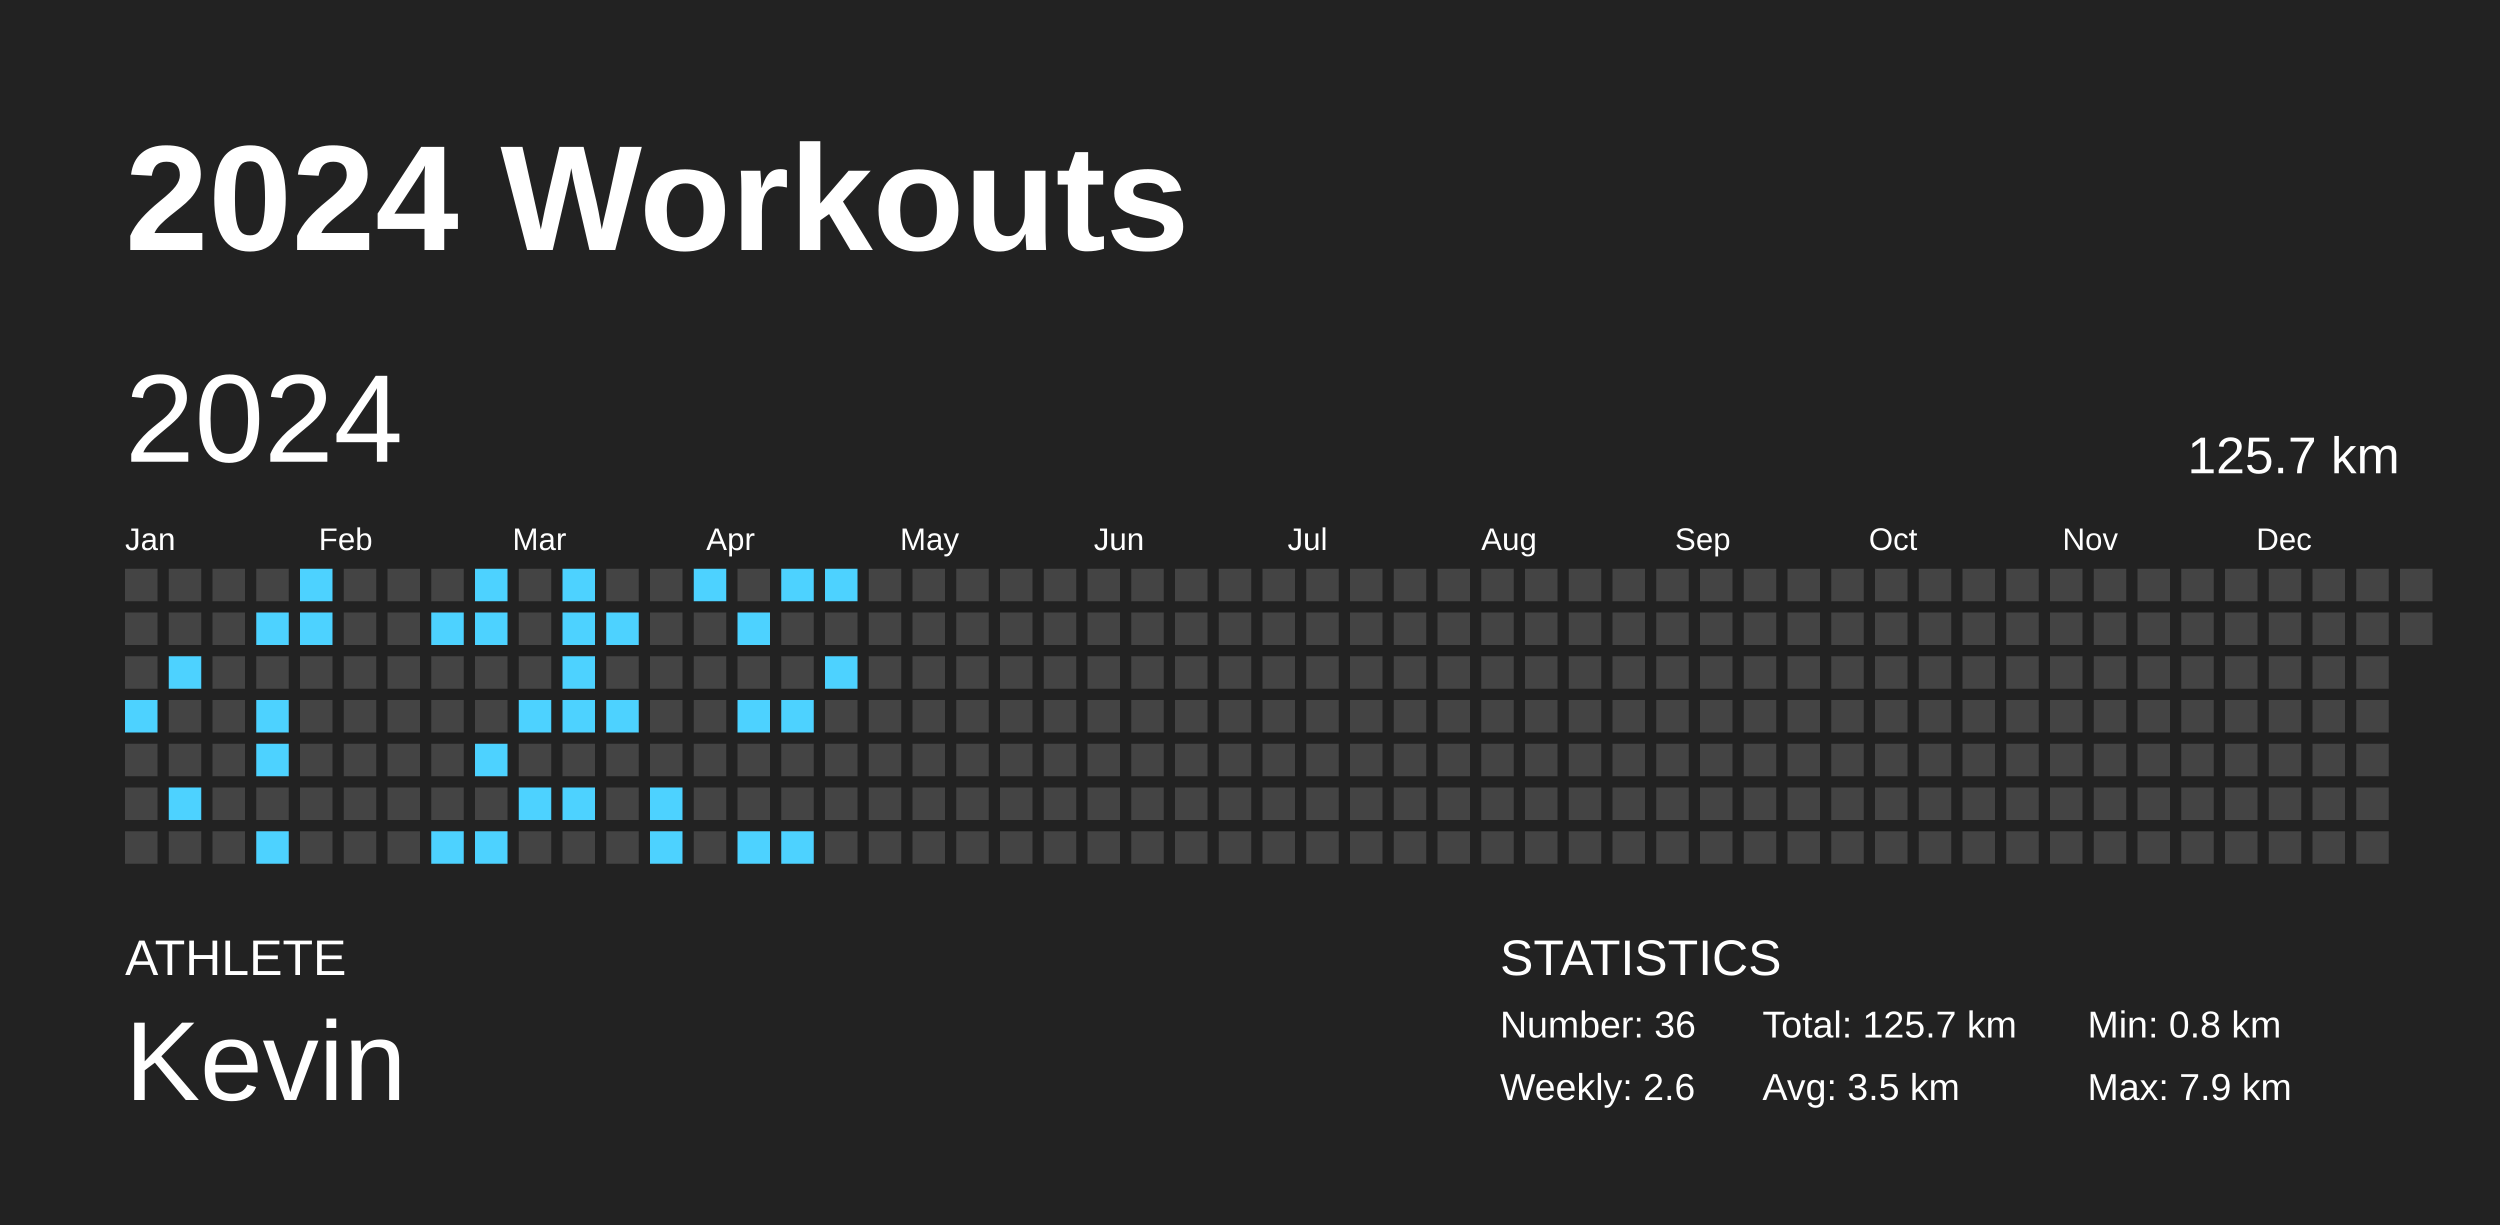
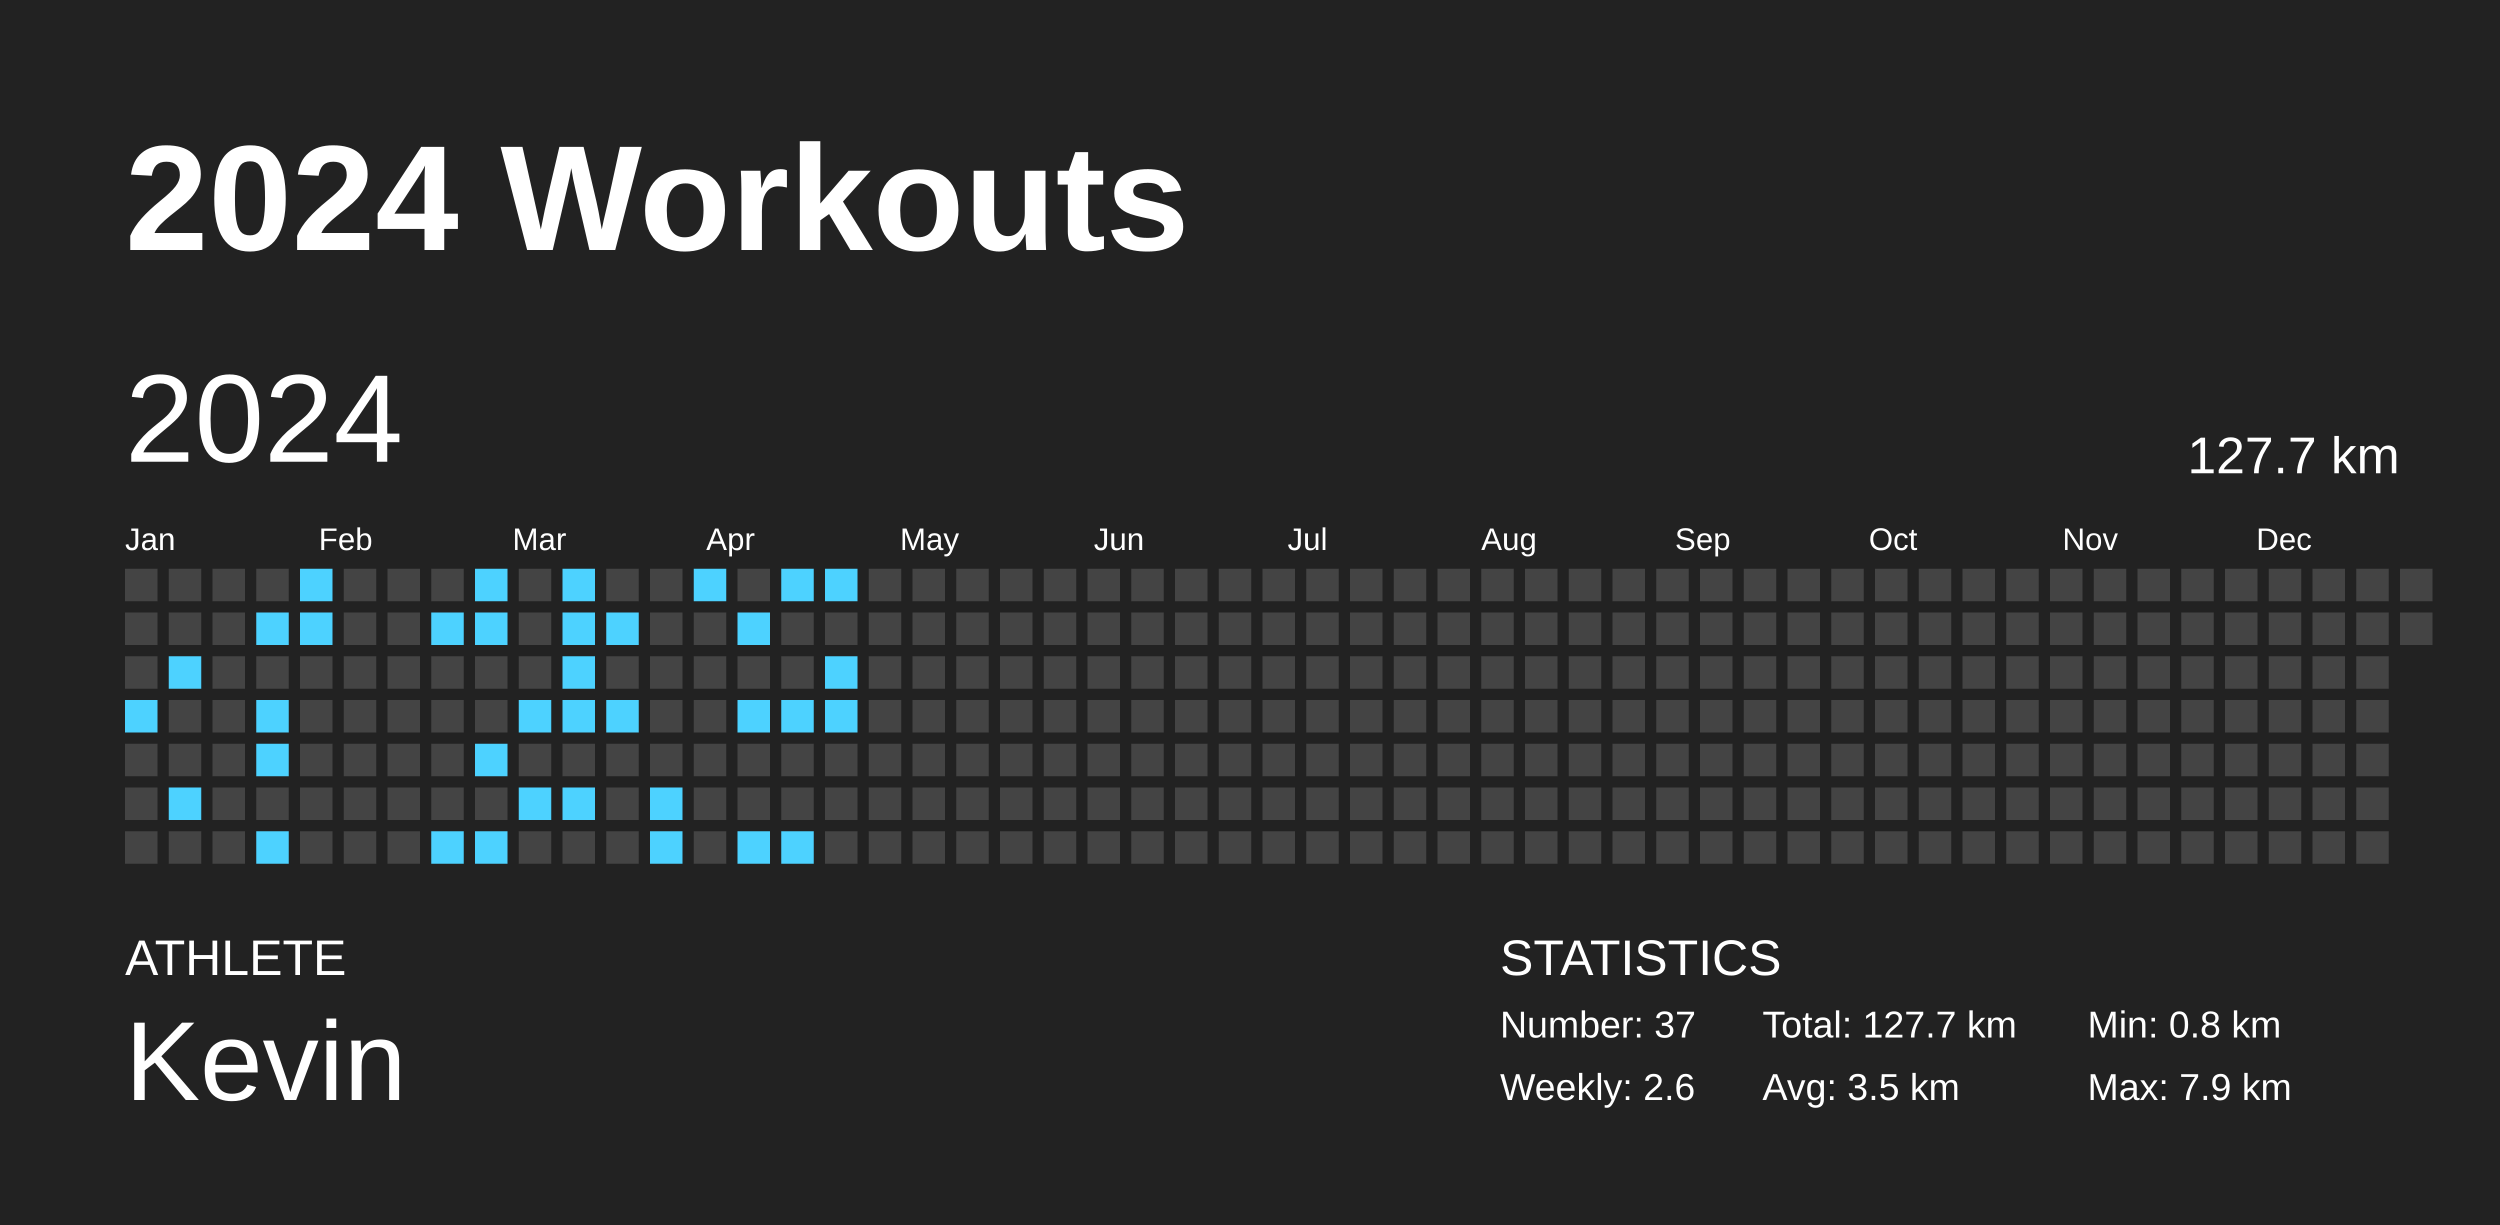
<svg xmlns="http://www.w3.org/2000/svg" baseProfile="full" height="98mm" version="1.1" viewBox="0,0,200,98" width="200mm">
  <defs />
  <rect fill="#222222" height="98" width="200" x="0" y="0" />
  <text fill="#FFFFFF" style="font-size:12px; font-family:Arial; font-weight:bold;" x="10" y="20">2024 Workouts</text>
  <text fill="#FFFFFF" style="font-size:4px; font-family:Arial" x="10" y="78">ATHLETE</text>
  <text fill="#FFFFFF" style="font-size:9px; font-family:Arial" x="10" y="88">Kevin</text>
  <text fill="#FFFFFF" style="font-size:4px; font-family:Arial" x="120" y="78">STATISTICS</text>
-   <text fill="#FFFFFF" style="font-size:3px; font-family:Arial" x="120" y="83">Number: 36</text>
+   <text fill="#FFFFFF" style="font-size:3px; font-family:Arial" x="120" y="83">Number: 37</text>
  <text fill="#FFFFFF" style="font-size:3px; font-family:Arial" x="120" y="88">Weekly: 2.6</text>
-   <text fill="#FFFFFF" style="font-size:3px; font-family:Arial" x="141" y="83">Total: 125.7 km</text>
+   <text fill="#FFFFFF" style="font-size:3px; font-family:Arial" x="141" y="83">Total: 127.7 km</text>
  <text fill="#FFFFFF" style="font-size:3px; font-family:Arial" x="141" y="88">Avg: 3.5 km</text>
  <text fill="#FFFFFF" style="font-size:3px; font-family:Arial" x="167" y="83">Min: 0.8 km</text>
  <text fill="#FFFFFF" style="font-size:3px; font-family:Arial" x="167" y="88">Max: 7.9 km</text>
  <text dominant-baseline="hanging" fill="#FFFFFF" style="font-size:10.0px; font-family:Arial;" x="10" y="30">2024</text>
-   <text dominant-baseline="hanging" fill="#FFFFFF" style="font-size:4.125px; font-family:Arial;" x="175" y="35">125.7 km</text>
+   <text dominant-baseline="hanging" fill="#FFFFFF" style="font-size:4.125px; font-family:Arial;" x="175" y="35">127.7 km</text>
  <text fill="#FFFFFF" style="font-size:2.5px; font-family:Arial" x="10.0" y="44">Jan</text>
  <text fill="#FFFFFF" style="font-size:2.5px; font-family:Arial" x="25.5" y="44">Feb</text>
  <text fill="#FFFFFF" style="font-size:2.5px; font-family:Arial" x="41.0" y="44">Mar</text>
  <text fill="#FFFFFF" style="font-size:2.5px; font-family:Arial" x="56.5" y="44">Apr</text>
  <text fill="#FFFFFF" style="font-size:2.5px; font-family:Arial" x="72.0" y="44">May</text>
  <text fill="#FFFFFF" style="font-size:2.5px; font-family:Arial" x="87.5" y="44">Jun</text>
  <text fill="#FFFFFF" style="font-size:2.5px; font-family:Arial" x="103.0" y="44">Jul</text>
  <text fill="#FFFFFF" style="font-size:2.5px; font-family:Arial" x="118.5" y="44">Aug</text>
  <text fill="#FFFFFF" style="font-size:2.5px; font-family:Arial" x="134.0" y="44">Sep</text>
  <text fill="#FFFFFF" style="font-size:2.5px; font-family:Arial" x="149.5" y="44">Oct</text>
  <text fill="#FFFFFF" style="font-size:2.5px; font-family:Arial" x="165.0" y="44">Nov</text>
  <text fill="#FFFFFF" style="font-size:2.5px; font-family:Arial" x="180.5" y="44">Dec</text>
  <rect fill="#444444" height="2.6" width="2.6" x="10.0" y="45.5" />
  <rect fill="#444444" height="2.6" width="2.6" x="10.0" y="49.0" />
  <rect fill="#444444" height="2.6" width="2.6" x="10.0" y="52.5" />
  <rect fill="#4dd2ff" height="2.6" width="2.6" x="10.0" y="56.0" />
  <rect fill="#444444" height="2.6" width="2.6" x="10.0" y="59.5" />
  <rect fill="#444444" height="2.6" width="2.6" x="10.0" y="63.0" />
  <rect fill="#444444" height="2.6" width="2.6" x="10.0" y="66.5" />
  <rect fill="#444444" height="2.6" width="2.6" x="13.5" y="45.5" />
  <rect fill="#444444" height="2.6" width="2.6" x="13.5" y="49.0" />
  <rect fill="#4dd2ff" height="2.6" width="2.6" x="13.5" y="52.5" />
  <rect fill="#444444" height="2.6" width="2.6" x="13.5" y="56.0" />
  <rect fill="#444444" height="2.6" width="2.6" x="13.5" y="59.5" />
  <rect fill="#4dd2ff" height="2.6" width="2.6" x="13.5" y="63.0" />
  <rect fill="#444444" height="2.6" width="2.6" x="13.5" y="66.5" />
  <rect fill="#444444" height="2.6" width="2.6" x="17.0" y="45.5" />
  <rect fill="#444444" height="2.6" width="2.6" x="17.0" y="49.0" />
  <rect fill="#444444" height="2.6" width="2.6" x="17.0" y="52.5" />
  <rect fill="#444444" height="2.6" width="2.6" x="17.0" y="56.0" />
  <rect fill="#444444" height="2.6" width="2.6" x="17.0" y="59.5" />
  <rect fill="#444444" height="2.6" width="2.6" x="17.0" y="63.0" />
  <rect fill="#444444" height="2.6" width="2.6" x="17.0" y="66.5" />
  <rect fill="#444444" height="2.6" width="2.6" x="20.5" y="45.5" />
  <rect fill="#4dd2ff" height="2.6" width="2.6" x="20.5" y="49.0" />
  <rect fill="#444444" height="2.6" width="2.6" x="20.5" y="52.5" />
  <rect fill="#4dd2ff" height="2.6" width="2.6" x="20.5" y="56.0" />
  <rect fill="#4dd2ff" height="2.6" width="2.6" x="20.5" y="59.5" />
  <rect fill="#444444" height="2.6" width="2.6" x="20.5" y="63.0" />
  <rect fill="#4dd2ff" height="2.6" width="2.6" x="20.5" y="66.5" />
  <rect fill="#4dd2ff" height="2.6" width="2.6" x="24.0" y="45.5" />
  <rect fill="#4dd2ff" height="2.6" width="2.6" x="24.0" y="49.0" />
  <rect fill="#444444" height="2.6" width="2.6" x="24.0" y="52.5" />
  <rect fill="#444444" height="2.6" width="2.6" x="24.0" y="56.0" />
  <rect fill="#444444" height="2.6" width="2.6" x="24.0" y="59.5" />
  <rect fill="#444444" height="2.6" width="2.6" x="24.0" y="63.0" />
  <rect fill="#444444" height="2.6" width="2.6" x="24.0" y="66.5" />
  <rect fill="#444444" height="2.6" width="2.6" x="27.5" y="45.5" />
  <rect fill="#444444" height="2.6" width="2.6" x="27.5" y="49.0" />
  <rect fill="#444444" height="2.6" width="2.6" x="27.5" y="52.5" />
  <rect fill="#444444" height="2.6" width="2.6" x="27.5" y="56.0" />
  <rect fill="#444444" height="2.6" width="2.6" x="27.5" y="59.5" />
  <rect fill="#444444" height="2.6" width="2.6" x="27.5" y="63.0" />
  <rect fill="#444444" height="2.6" width="2.6" x="27.5" y="66.5" />
  <rect fill="#444444" height="2.6" width="2.6" x="31.0" y="45.5" />
  <rect fill="#444444" height="2.6" width="2.6" x="31.0" y="49.0" />
  <rect fill="#444444" height="2.6" width="2.6" x="31.0" y="52.5" />
  <rect fill="#444444" height="2.6" width="2.6" x="31.0" y="56.0" />
  <rect fill="#444444" height="2.6" width="2.6" x="31.0" y="59.5" />
  <rect fill="#444444" height="2.6" width="2.6" x="31.0" y="63.0" />
  <rect fill="#444444" height="2.6" width="2.6" x="31.0" y="66.5" />
  <rect fill="#444444" height="2.6" width="2.6" x="34.5" y="45.5" />
  <rect fill="#4dd2ff" height="2.6" width="2.6" x="34.5" y="49.0" />
  <rect fill="#444444" height="2.6" width="2.6" x="34.5" y="52.5" />
  <rect fill="#444444" height="2.6" width="2.6" x="34.5" y="56.0" />
  <rect fill="#444444" height="2.6" width="2.6" x="34.5" y="59.5" />
  <rect fill="#444444" height="2.6" width="2.6" x="34.5" y="63.0" />
  <rect fill="#4dd2ff" height="2.6" width="2.6" x="34.5" y="66.5" />
  <rect fill="#4dd2ff" height="2.6" width="2.6" x="38.0" y="45.5" />
  <rect fill="#4dd2ff" height="2.6" width="2.6" x="38.0" y="49.0" />
  <rect fill="#444444" height="2.6" width="2.6" x="38.0" y="52.5" />
  <rect fill="#444444" height="2.6" width="2.6" x="38.0" y="56.0" />
  <rect fill="#4dd2ff" height="2.6" width="2.6" x="38.0" y="59.5" />
  <rect fill="#444444" height="2.6" width="2.6" x="38.0" y="63.0" />
  <rect fill="#4dd2ff" height="2.6" width="2.6" x="38.0" y="66.5" />
  <rect fill="#444444" height="2.6" width="2.6" x="41.5" y="45.5" />
  <rect fill="#444444" height="2.6" width="2.6" x="41.5" y="49.0" />
  <rect fill="#444444" height="2.6" width="2.6" x="41.5" y="52.5" />
  <rect fill="#4dd2ff" height="2.6" width="2.6" x="41.5" y="56.0" />
  <rect fill="#444444" height="2.6" width="2.6" x="41.5" y="59.5" />
  <rect fill="#4dd2ff" height="2.6" width="2.6" x="41.5" y="63.0" />
  <rect fill="#444444" height="2.6" width="2.6" x="41.5" y="66.5" />
  <rect fill="#4dd2ff" height="2.6" width="2.6" x="45.0" y="45.5" />
  <rect fill="#4dd2ff" height="2.6" width="2.6" x="45.0" y="49.0" />
  <rect fill="#4dd2ff" height="2.6" width="2.6" x="45.0" y="52.5" />
  <rect fill="#4dd2ff" height="2.6" width="2.6" x="45.0" y="56.0" />
  <rect fill="#444444" height="2.6" width="2.6" x="45.0" y="59.5" />
  <rect fill="#4dd2ff" height="2.6" width="2.6" x="45.0" y="63.0" />
  <rect fill="#444444" height="2.6" width="2.6" x="45.0" y="66.5" />
  <rect fill="#444444" height="2.6" width="2.6" x="48.5" y="45.5" />
  <rect fill="#4dd2ff" height="2.6" width="2.6" x="48.5" y="49.0" />
  <rect fill="#444444" height="2.6" width="2.6" x="48.5" y="52.5" />
  <rect fill="#4dd2ff" height="2.6" width="2.6" x="48.5" y="56.0" />
  <rect fill="#444444" height="2.6" width="2.6" x="48.5" y="59.5" />
  <rect fill="#444444" height="2.6" width="2.6" x="48.5" y="63.0" />
  <rect fill="#444444" height="2.6" width="2.6" x="48.5" y="66.5" />
  <rect fill="#444444" height="2.6" width="2.6" x="52.0" y="45.5" />
  <rect fill="#444444" height="2.6" width="2.6" x="52.0" y="49.0" />
  <rect fill="#444444" height="2.6" width="2.6" x="52.0" y="52.5" />
  <rect fill="#444444" height="2.6" width="2.6" x="52.0" y="56.0" />
  <rect fill="#444444" height="2.6" width="2.6" x="52.0" y="59.5" />
  <rect fill="#4dd2ff" height="2.6" width="2.6" x="52.0" y="63.0" />
  <rect fill="#4dd2ff" height="2.6" width="2.6" x="52.0" y="66.5" />
  <rect fill="#4dd2ff" height="2.6" width="2.6" x="55.5" y="45.5" />
  <rect fill="#444444" height="2.6" width="2.6" x="55.5" y="49.0" />
  <rect fill="#444444" height="2.6" width="2.6" x="55.5" y="52.5" />
  <rect fill="#444444" height="2.6" width="2.6" x="55.5" y="56.0" />
  <rect fill="#444444" height="2.6" width="2.6" x="55.5" y="59.5" />
  <rect fill="#444444" height="2.6" width="2.6" x="55.5" y="63.0" />
  <rect fill="#444444" height="2.6" width="2.6" x="55.5" y="66.5" />
  <rect fill="#444444" height="2.6" width="2.6" x="59.0" y="45.5" />
  <rect fill="#4dd2ff" height="2.6" width="2.6" x="59.0" y="49.0" />
  <rect fill="#444444" height="2.6" width="2.6" x="59.0" y="52.5" />
  <rect fill="#4dd2ff" height="2.6" width="2.6" x="59.0" y="56.0" />
  <rect fill="#444444" height="2.6" width="2.6" x="59.0" y="59.5" />
  <rect fill="#444444" height="2.6" width="2.6" x="59.0" y="63.0" />
  <rect fill="#4dd2ff" height="2.6" width="2.6" x="59.0" y="66.5" />
  <rect fill="#4dd2ff" height="2.6" width="2.6" x="62.5" y="45.5" />
  <rect fill="#444444" height="2.6" width="2.6" x="62.5" y="49.0" />
  <rect fill="#444444" height="2.6" width="2.6" x="62.5" y="52.5" />
  <rect fill="#4dd2ff" height="2.6" width="2.6" x="62.5" y="56.0" />
  <rect fill="#444444" height="2.6" width="2.6" x="62.5" y="59.5" />
  <rect fill="#444444" height="2.6" width="2.6" x="62.5" y="63.0" />
  <rect fill="#4dd2ff" height="2.6" width="2.6" x="62.5" y="66.5" />
  <rect fill="#4dd2ff" height="2.6" width="2.6" x="66.0" y="45.5" />
  <rect fill="#444444" height="2.6" width="2.6" x="66.0" y="49.0" />
  <rect fill="#4dd2ff" height="2.6" width="2.6" x="66.0" y="52.5" />
-   <rect fill="#444444" height="2.6" width="2.6" x="66.0" y="56.0" />
+   <rect fill="#4dd2ff" height="2.6" width="2.6" x="66.0" y="56.0" />
  <rect fill="#444444" height="2.6" width="2.6" x="66.0" y="59.5" />
  <rect fill="#444444" height="2.6" width="2.6" x="66.0" y="63.0" />
  <rect fill="#444444" height="2.6" width="2.6" x="66.0" y="66.5" />
  <rect fill="#444444" height="2.6" width="2.6" x="69.5" y="45.5" />
  <rect fill="#444444" height="2.6" width="2.6" x="69.5" y="49.0" />
  <rect fill="#444444" height="2.6" width="2.6" x="69.5" y="52.5" />
  <rect fill="#444444" height="2.6" width="2.6" x="69.5" y="56.0" />
  <rect fill="#444444" height="2.6" width="2.6" x="69.5" y="59.5" />
  <rect fill="#444444" height="2.6" width="2.6" x="69.5" y="63.0" />
  <rect fill="#444444" height="2.6" width="2.6" x="69.5" y="66.5" />
  <rect fill="#444444" height="2.6" width="2.6" x="73.0" y="45.5" />
  <rect fill="#444444" height="2.6" width="2.6" x="73.0" y="49.0" />
  <rect fill="#444444" height="2.6" width="2.6" x="73.0" y="52.5" />
  <rect fill="#444444" height="2.6" width="2.6" x="73.0" y="56.0" />
  <rect fill="#444444" height="2.6" width="2.6" x="73.0" y="59.5" />
  <rect fill="#444444" height="2.6" width="2.6" x="73.0" y="63.0" />
  <rect fill="#444444" height="2.6" width="2.6" x="73.0" y="66.5" />
  <rect fill="#444444" height="2.6" width="2.6" x="76.5" y="45.5" />
  <rect fill="#444444" height="2.6" width="2.6" x="76.5" y="49.0" />
  <rect fill="#444444" height="2.6" width="2.6" x="76.5" y="52.5" />
  <rect fill="#444444" height="2.6" width="2.6" x="76.5" y="56.0" />
  <rect fill="#444444" height="2.6" width="2.6" x="76.5" y="59.5" />
  <rect fill="#444444" height="2.6" width="2.6" x="76.5" y="63.0" />
  <rect fill="#444444" height="2.6" width="2.6" x="76.5" y="66.5" />
  <rect fill="#444444" height="2.6" width="2.6" x="80.0" y="45.5" />
  <rect fill="#444444" height="2.6" width="2.6" x="80.0" y="49.0" />
  <rect fill="#444444" height="2.6" width="2.6" x="80.0" y="52.5" />
  <rect fill="#444444" height="2.6" width="2.6" x="80.0" y="56.0" />
  <rect fill="#444444" height="2.6" width="2.6" x="80.0" y="59.5" />
  <rect fill="#444444" height="2.6" width="2.6" x="80.0" y="63.0" />
  <rect fill="#444444" height="2.6" width="2.6" x="80.0" y="66.5" />
  <rect fill="#444444" height="2.6" width="2.6" x="83.5" y="45.5" />
  <rect fill="#444444" height="2.6" width="2.6" x="83.5" y="49.0" />
  <rect fill="#444444" height="2.6" width="2.6" x="83.5" y="52.5" />
  <rect fill="#444444" height="2.6" width="2.6" x="83.5" y="56.0" />
  <rect fill="#444444" height="2.6" width="2.6" x="83.5" y="59.5" />
  <rect fill="#444444" height="2.6" width="2.6" x="83.5" y="63.0" />
  <rect fill="#444444" height="2.6" width="2.6" x="83.5" y="66.5" />
  <rect fill="#444444" height="2.6" width="2.6" x="87.0" y="45.5" />
  <rect fill="#444444" height="2.6" width="2.6" x="87.0" y="49.0" />
  <rect fill="#444444" height="2.6" width="2.6" x="87.0" y="52.5" />
  <rect fill="#444444" height="2.6" width="2.6" x="87.0" y="56.0" />
  <rect fill="#444444" height="2.6" width="2.6" x="87.0" y="59.5" />
  <rect fill="#444444" height="2.6" width="2.6" x="87.0" y="63.0" />
  <rect fill="#444444" height="2.6" width="2.6" x="87.0" y="66.5" />
  <rect fill="#444444" height="2.6" width="2.6" x="90.5" y="45.5" />
  <rect fill="#444444" height="2.6" width="2.6" x="90.5" y="49.0" />
  <rect fill="#444444" height="2.6" width="2.6" x="90.5" y="52.5" />
  <rect fill="#444444" height="2.6" width="2.6" x="90.5" y="56.0" />
  <rect fill="#444444" height="2.6" width="2.6" x="90.5" y="59.5" />
  <rect fill="#444444" height="2.6" width="2.6" x="90.5" y="63.0" />
  <rect fill="#444444" height="2.6" width="2.6" x="90.5" y="66.5" />
  <rect fill="#444444" height="2.6" width="2.6" x="94.0" y="45.5" />
  <rect fill="#444444" height="2.6" width="2.6" x="94.0" y="49.0" />
  <rect fill="#444444" height="2.6" width="2.6" x="94.0" y="52.5" />
  <rect fill="#444444" height="2.6" width="2.6" x="94.0" y="56.0" />
  <rect fill="#444444" height="2.6" width="2.6" x="94.0" y="59.5" />
  <rect fill="#444444" height="2.6" width="2.6" x="94.0" y="63.0" />
  <rect fill="#444444" height="2.6" width="2.6" x="94.0" y="66.5" />
  <rect fill="#444444" height="2.6" width="2.6" x="97.5" y="45.5" />
  <rect fill="#444444" height="2.6" width="2.6" x="97.5" y="49.0" />
  <rect fill="#444444" height="2.6" width="2.6" x="97.5" y="52.5" />
  <rect fill="#444444" height="2.6" width="2.6" x="97.5" y="56.0" />
  <rect fill="#444444" height="2.6" width="2.6" x="97.5" y="59.5" />
  <rect fill="#444444" height="2.6" width="2.6" x="97.5" y="63.0" />
  <rect fill="#444444" height="2.6" width="2.6" x="97.5" y="66.5" />
  <rect fill="#444444" height="2.6" width="2.6" x="101.0" y="45.5" />
  <rect fill="#444444" height="2.6" width="2.6" x="101.0" y="49.0" />
  <rect fill="#444444" height="2.6" width="2.6" x="101.0" y="52.5" />
  <rect fill="#444444" height="2.6" width="2.6" x="101.0" y="56.0" />
  <rect fill="#444444" height="2.6" width="2.6" x="101.0" y="59.5" />
  <rect fill="#444444" height="2.6" width="2.6" x="101.0" y="63.0" />
  <rect fill="#444444" height="2.6" width="2.6" x="101.0" y="66.5" />
  <rect fill="#444444" height="2.6" width="2.6" x="104.5" y="45.5" />
  <rect fill="#444444" height="2.6" width="2.6" x="104.5" y="49.0" />
  <rect fill="#444444" height="2.6" width="2.6" x="104.5" y="52.5" />
  <rect fill="#444444" height="2.6" width="2.6" x="104.5" y="56.0" />
  <rect fill="#444444" height="2.6" width="2.6" x="104.5" y="59.5" />
  <rect fill="#444444" height="2.6" width="2.6" x="104.5" y="63.0" />
  <rect fill="#444444" height="2.6" width="2.6" x="104.5" y="66.5" />
  <rect fill="#444444" height="2.6" width="2.6" x="108.0" y="45.5" />
  <rect fill="#444444" height="2.6" width="2.6" x="108.0" y="49.0" />
  <rect fill="#444444" height="2.6" width="2.6" x="108.0" y="52.5" />
  <rect fill="#444444" height="2.6" width="2.6" x="108.0" y="56.0" />
  <rect fill="#444444" height="2.6" width="2.6" x="108.0" y="59.5" />
  <rect fill="#444444" height="2.6" width="2.6" x="108.0" y="63.0" />
  <rect fill="#444444" height="2.6" width="2.6" x="108.0" y="66.5" />
  <rect fill="#444444" height="2.6" width="2.6" x="111.5" y="45.5" />
  <rect fill="#444444" height="2.6" width="2.6" x="111.5" y="49.0" />
  <rect fill="#444444" height="2.6" width="2.6" x="111.5" y="52.5" />
  <rect fill="#444444" height="2.6" width="2.6" x="111.5" y="56.0" />
  <rect fill="#444444" height="2.6" width="2.6" x="111.5" y="59.5" />
  <rect fill="#444444" height="2.6" width="2.6" x="111.5" y="63.0" />
  <rect fill="#444444" height="2.6" width="2.6" x="111.5" y="66.5" />
  <rect fill="#444444" height="2.6" width="2.6" x="115.0" y="45.5" />
  <rect fill="#444444" height="2.6" width="2.6" x="115.0" y="49.0" />
  <rect fill="#444444" height="2.6" width="2.6" x="115.0" y="52.5" />
  <rect fill="#444444" height="2.6" width="2.6" x="115.0" y="56.0" />
  <rect fill="#444444" height="2.6" width="2.6" x="115.0" y="59.5" />
  <rect fill="#444444" height="2.6" width="2.6" x="115.0" y="63.0" />
  <rect fill="#444444" height="2.6" width="2.6" x="115.0" y="66.5" />
  <rect fill="#444444" height="2.6" width="2.6" x="118.5" y="45.5" />
  <rect fill="#444444" height="2.6" width="2.6" x="118.5" y="49.0" />
  <rect fill="#444444" height="2.6" width="2.6" x="118.5" y="52.5" />
  <rect fill="#444444" height="2.6" width="2.6" x="118.5" y="56.0" />
  <rect fill="#444444" height="2.6" width="2.6" x="118.5" y="59.5" />
  <rect fill="#444444" height="2.6" width="2.6" x="118.5" y="63.0" />
  <rect fill="#444444" height="2.6" width="2.6" x="118.5" y="66.5" />
  <rect fill="#444444" height="2.6" width="2.6" x="122.0" y="45.5" />
  <rect fill="#444444" height="2.6" width="2.6" x="122.0" y="49.0" />
  <rect fill="#444444" height="2.6" width="2.6" x="122.0" y="52.5" />
  <rect fill="#444444" height="2.6" width="2.6" x="122.0" y="56.0" />
  <rect fill="#444444" height="2.6" width="2.6" x="122.0" y="59.5" />
  <rect fill="#444444" height="2.6" width="2.6" x="122.0" y="63.0" />
  <rect fill="#444444" height="2.6" width="2.6" x="122.0" y="66.5" />
  <rect fill="#444444" height="2.6" width="2.6" x="125.5" y="45.5" />
  <rect fill="#444444" height="2.6" width="2.6" x="125.5" y="49.0" />
  <rect fill="#444444" height="2.6" width="2.6" x="125.5" y="52.5" />
  <rect fill="#444444" height="2.6" width="2.6" x="125.5" y="56.0" />
  <rect fill="#444444" height="2.6" width="2.6" x="125.5" y="59.5" />
  <rect fill="#444444" height="2.6" width="2.6" x="125.5" y="63.0" />
  <rect fill="#444444" height="2.6" width="2.6" x="125.5" y="66.5" />
  <rect fill="#444444" height="2.6" width="2.6" x="129.0" y="45.5" />
  <rect fill="#444444" height="2.6" width="2.6" x="129.0" y="49.0" />
  <rect fill="#444444" height="2.6" width="2.6" x="129.0" y="52.5" />
  <rect fill="#444444" height="2.6" width="2.6" x="129.0" y="56.0" />
  <rect fill="#444444" height="2.6" width="2.6" x="129.0" y="59.5" />
  <rect fill="#444444" height="2.6" width="2.6" x="129.0" y="63.0" />
  <rect fill="#444444" height="2.6" width="2.6" x="129.0" y="66.5" />
  <rect fill="#444444" height="2.6" width="2.6" x="132.5" y="45.5" />
  <rect fill="#444444" height="2.6" width="2.6" x="132.5" y="49.0" />
  <rect fill="#444444" height="2.6" width="2.6" x="132.5" y="52.5" />
  <rect fill="#444444" height="2.6" width="2.6" x="132.5" y="56.0" />
  <rect fill="#444444" height="2.6" width="2.6" x="132.5" y="59.5" />
  <rect fill="#444444" height="2.6" width="2.6" x="132.5" y="63.0" />
  <rect fill="#444444" height="2.6" width="2.6" x="132.5" y="66.5" />
  <rect fill="#444444" height="2.6" width="2.6" x="136.0" y="45.5" />
  <rect fill="#444444" height="2.6" width="2.6" x="136.0" y="49.0" />
  <rect fill="#444444" height="2.6" width="2.6" x="136.0" y="52.5" />
  <rect fill="#444444" height="2.6" width="2.6" x="136.0" y="56.0" />
  <rect fill="#444444" height="2.6" width="2.6" x="136.0" y="59.5" />
  <rect fill="#444444" height="2.6" width="2.6" x="136.0" y="63.0" />
  <rect fill="#444444" height="2.6" width="2.6" x="136.0" y="66.5" />
  <rect fill="#444444" height="2.6" width="2.6" x="139.5" y="45.5" />
  <rect fill="#444444" height="2.6" width="2.6" x="139.5" y="49.0" />
  <rect fill="#444444" height="2.6" width="2.6" x="139.5" y="52.5" />
  <rect fill="#444444" height="2.6" width="2.6" x="139.5" y="56.0" />
  <rect fill="#444444" height="2.6" width="2.6" x="139.5" y="59.5" />
  <rect fill="#444444" height="2.6" width="2.6" x="139.5" y="63.0" />
  <rect fill="#444444" height="2.6" width="2.6" x="139.5" y="66.5" />
  <rect fill="#444444" height="2.6" width="2.6" x="143.0" y="45.5" />
  <rect fill="#444444" height="2.6" width="2.6" x="143.0" y="49.0" />
  <rect fill="#444444" height="2.6" width="2.6" x="143.0" y="52.5" />
  <rect fill="#444444" height="2.6" width="2.6" x="143.0" y="56.0" />
  <rect fill="#444444" height="2.6" width="2.6" x="143.0" y="59.5" />
  <rect fill="#444444" height="2.6" width="2.6" x="143.0" y="63.0" />
  <rect fill="#444444" height="2.6" width="2.6" x="143.0" y="66.5" />
  <rect fill="#444444" height="2.6" width="2.6" x="146.5" y="45.5" />
  <rect fill="#444444" height="2.6" width="2.6" x="146.5" y="49.0" />
  <rect fill="#444444" height="2.6" width="2.6" x="146.5" y="52.5" />
  <rect fill="#444444" height="2.6" width="2.6" x="146.5" y="56.0" />
  <rect fill="#444444" height="2.6" width="2.6" x="146.5" y="59.5" />
  <rect fill="#444444" height="2.6" width="2.6" x="146.5" y="63.0" />
  <rect fill="#444444" height="2.6" width="2.6" x="146.5" y="66.5" />
  <rect fill="#444444" height="2.6" width="2.6" x="150.0" y="45.5" />
  <rect fill="#444444" height="2.6" width="2.6" x="150.0" y="49.0" />
  <rect fill="#444444" height="2.6" width="2.6" x="150.0" y="52.5" />
  <rect fill="#444444" height="2.6" width="2.6" x="150.0" y="56.0" />
  <rect fill="#444444" height="2.6" width="2.6" x="150.0" y="59.5" />
  <rect fill="#444444" height="2.6" width="2.6" x="150.0" y="63.0" />
  <rect fill="#444444" height="2.6" width="2.6" x="150.0" y="66.5" />
  <rect fill="#444444" height="2.6" width="2.6" x="153.5" y="45.5" />
  <rect fill="#444444" height="2.6" width="2.6" x="153.5" y="49.0" />
  <rect fill="#444444" height="2.6" width="2.6" x="153.5" y="52.5" />
  <rect fill="#444444" height="2.6" width="2.6" x="153.5" y="56.0" />
  <rect fill="#444444" height="2.6" width="2.6" x="153.5" y="59.5" />
  <rect fill="#444444" height="2.6" width="2.6" x="153.5" y="63.0" />
  <rect fill="#444444" height="2.6" width="2.6" x="153.5" y="66.5" />
  <rect fill="#444444" height="2.6" width="2.6" x="157.0" y="45.5" />
  <rect fill="#444444" height="2.6" width="2.6" x="157.0" y="49.0" />
  <rect fill="#444444" height="2.6" width="2.6" x="157.0" y="52.5" />
  <rect fill="#444444" height="2.6" width="2.6" x="157.0" y="56.0" />
  <rect fill="#444444" height="2.6" width="2.6" x="157.0" y="59.5" />
  <rect fill="#444444" height="2.6" width="2.6" x="157.0" y="63.0" />
  <rect fill="#444444" height="2.6" width="2.6" x="157.0" y="66.5" />
  <rect fill="#444444" height="2.6" width="2.6" x="160.5" y="45.5" />
  <rect fill="#444444" height="2.6" width="2.6" x="160.5" y="49.0" />
  <rect fill="#444444" height="2.6" width="2.6" x="160.5" y="52.5" />
  <rect fill="#444444" height="2.6" width="2.6" x="160.5" y="56.0" />
  <rect fill="#444444" height="2.6" width="2.6" x="160.5" y="59.5" />
  <rect fill="#444444" height="2.6" width="2.6" x="160.5" y="63.0" />
  <rect fill="#444444" height="2.6" width="2.6" x="160.5" y="66.5" />
  <rect fill="#444444" height="2.6" width="2.6" x="164.0" y="45.5" />
  <rect fill="#444444" height="2.6" width="2.6" x="164.0" y="49.0" />
  <rect fill="#444444" height="2.6" width="2.6" x="164.0" y="52.5" />
  <rect fill="#444444" height="2.6" width="2.6" x="164.0" y="56.0" />
  <rect fill="#444444" height="2.6" width="2.6" x="164.0" y="59.5" />
  <rect fill="#444444" height="2.6" width="2.6" x="164.0" y="63.0" />
  <rect fill="#444444" height="2.6" width="2.6" x="164.0" y="66.5" />
  <rect fill="#444444" height="2.6" width="2.6" x="167.5" y="45.5" />
  <rect fill="#444444" height="2.6" width="2.6" x="167.5" y="49.0" />
  <rect fill="#444444" height="2.6" width="2.6" x="167.5" y="52.5" />
  <rect fill="#444444" height="2.6" width="2.6" x="167.5" y="56.0" />
  <rect fill="#444444" height="2.6" width="2.6" x="167.5" y="59.5" />
  <rect fill="#444444" height="2.6" width="2.6" x="167.5" y="63.0" />
  <rect fill="#444444" height="2.6" width="2.6" x="167.5" y="66.5" />
  <rect fill="#444444" height="2.6" width="2.6" x="171.0" y="45.5" />
  <rect fill="#444444" height="2.6" width="2.6" x="171.0" y="49.0" />
  <rect fill="#444444" height="2.6" width="2.6" x="171.0" y="52.5" />
  <rect fill="#444444" height="2.6" width="2.6" x="171.0" y="56.0" />
  <rect fill="#444444" height="2.6" width="2.6" x="171.0" y="59.5" />
  <rect fill="#444444" height="2.6" width="2.6" x="171.0" y="63.0" />
  <rect fill="#444444" height="2.6" width="2.6" x="171.0" y="66.5" />
  <rect fill="#444444" height="2.6" width="2.6" x="174.5" y="45.5" />
  <rect fill="#444444" height="2.6" width="2.6" x="174.5" y="49.0" />
  <rect fill="#444444" height="2.6" width="2.6" x="174.5" y="52.5" />
  <rect fill="#444444" height="2.6" width="2.6" x="174.5" y="56.0" />
  <rect fill="#444444" height="2.6" width="2.6" x="174.5" y="59.5" />
  <rect fill="#444444" height="2.6" width="2.6" x="174.5" y="63.0" />
  <rect fill="#444444" height="2.6" width="2.6" x="174.5" y="66.5" />
  <rect fill="#444444" height="2.6" width="2.6" x="178.0" y="45.5" />
  <rect fill="#444444" height="2.6" width="2.6" x="178.0" y="49.0" />
  <rect fill="#444444" height="2.6" width="2.6" x="178.0" y="52.5" />
  <rect fill="#444444" height="2.6" width="2.6" x="178.0" y="56.0" />
  <rect fill="#444444" height="2.6" width="2.6" x="178.0" y="59.5" />
  <rect fill="#444444" height="2.6" width="2.6" x="178.0" y="63.0" />
  <rect fill="#444444" height="2.6" width="2.6" x="178.0" y="66.5" />
  <rect fill="#444444" height="2.6" width="2.6" x="181.5" y="45.5" />
  <rect fill="#444444" height="2.6" width="2.6" x="181.5" y="49.0" />
  <rect fill="#444444" height="2.6" width="2.6" x="181.5" y="52.5" />
  <rect fill="#444444" height="2.6" width="2.6" x="181.5" y="56.0" />
  <rect fill="#444444" height="2.6" width="2.6" x="181.5" y="59.5" />
  <rect fill="#444444" height="2.6" width="2.6" x="181.5" y="63.0" />
  <rect fill="#444444" height="2.6" width="2.6" x="181.5" y="66.5" />
  <rect fill="#444444" height="2.6" width="2.6" x="185.0" y="45.5" />
  <rect fill="#444444" height="2.6" width="2.6" x="185.0" y="49.0" />
  <rect fill="#444444" height="2.6" width="2.6" x="185.0" y="52.5" />
  <rect fill="#444444" height="2.6" width="2.6" x="185.0" y="56.0" />
  <rect fill="#444444" height="2.6" width="2.6" x="185.0" y="59.5" />
  <rect fill="#444444" height="2.6" width="2.6" x="185.0" y="63.0" />
  <rect fill="#444444" height="2.6" width="2.6" x="185.0" y="66.5" />
  <rect fill="#444444" height="2.6" width="2.6" x="188.5" y="45.5" />
  <rect fill="#444444" height="2.6" width="2.6" x="188.5" y="49.0" />
  <rect fill="#444444" height="2.6" width="2.6" x="188.5" y="52.5" />
  <rect fill="#444444" height="2.6" width="2.6" x="188.5" y="56.0" />
  <rect fill="#444444" height="2.6" width="2.6" x="188.5" y="59.5" />
  <rect fill="#444444" height="2.6" width="2.6" x="188.5" y="63.0" />
  <rect fill="#444444" height="2.6" width="2.6" x="188.5" y="66.5" />
  <rect fill="#444444" height="2.6" width="2.6" x="192.0" y="45.5" />
  <rect fill="#444444" height="2.6" width="2.6" x="192.0" y="49.0" />
</svg>
